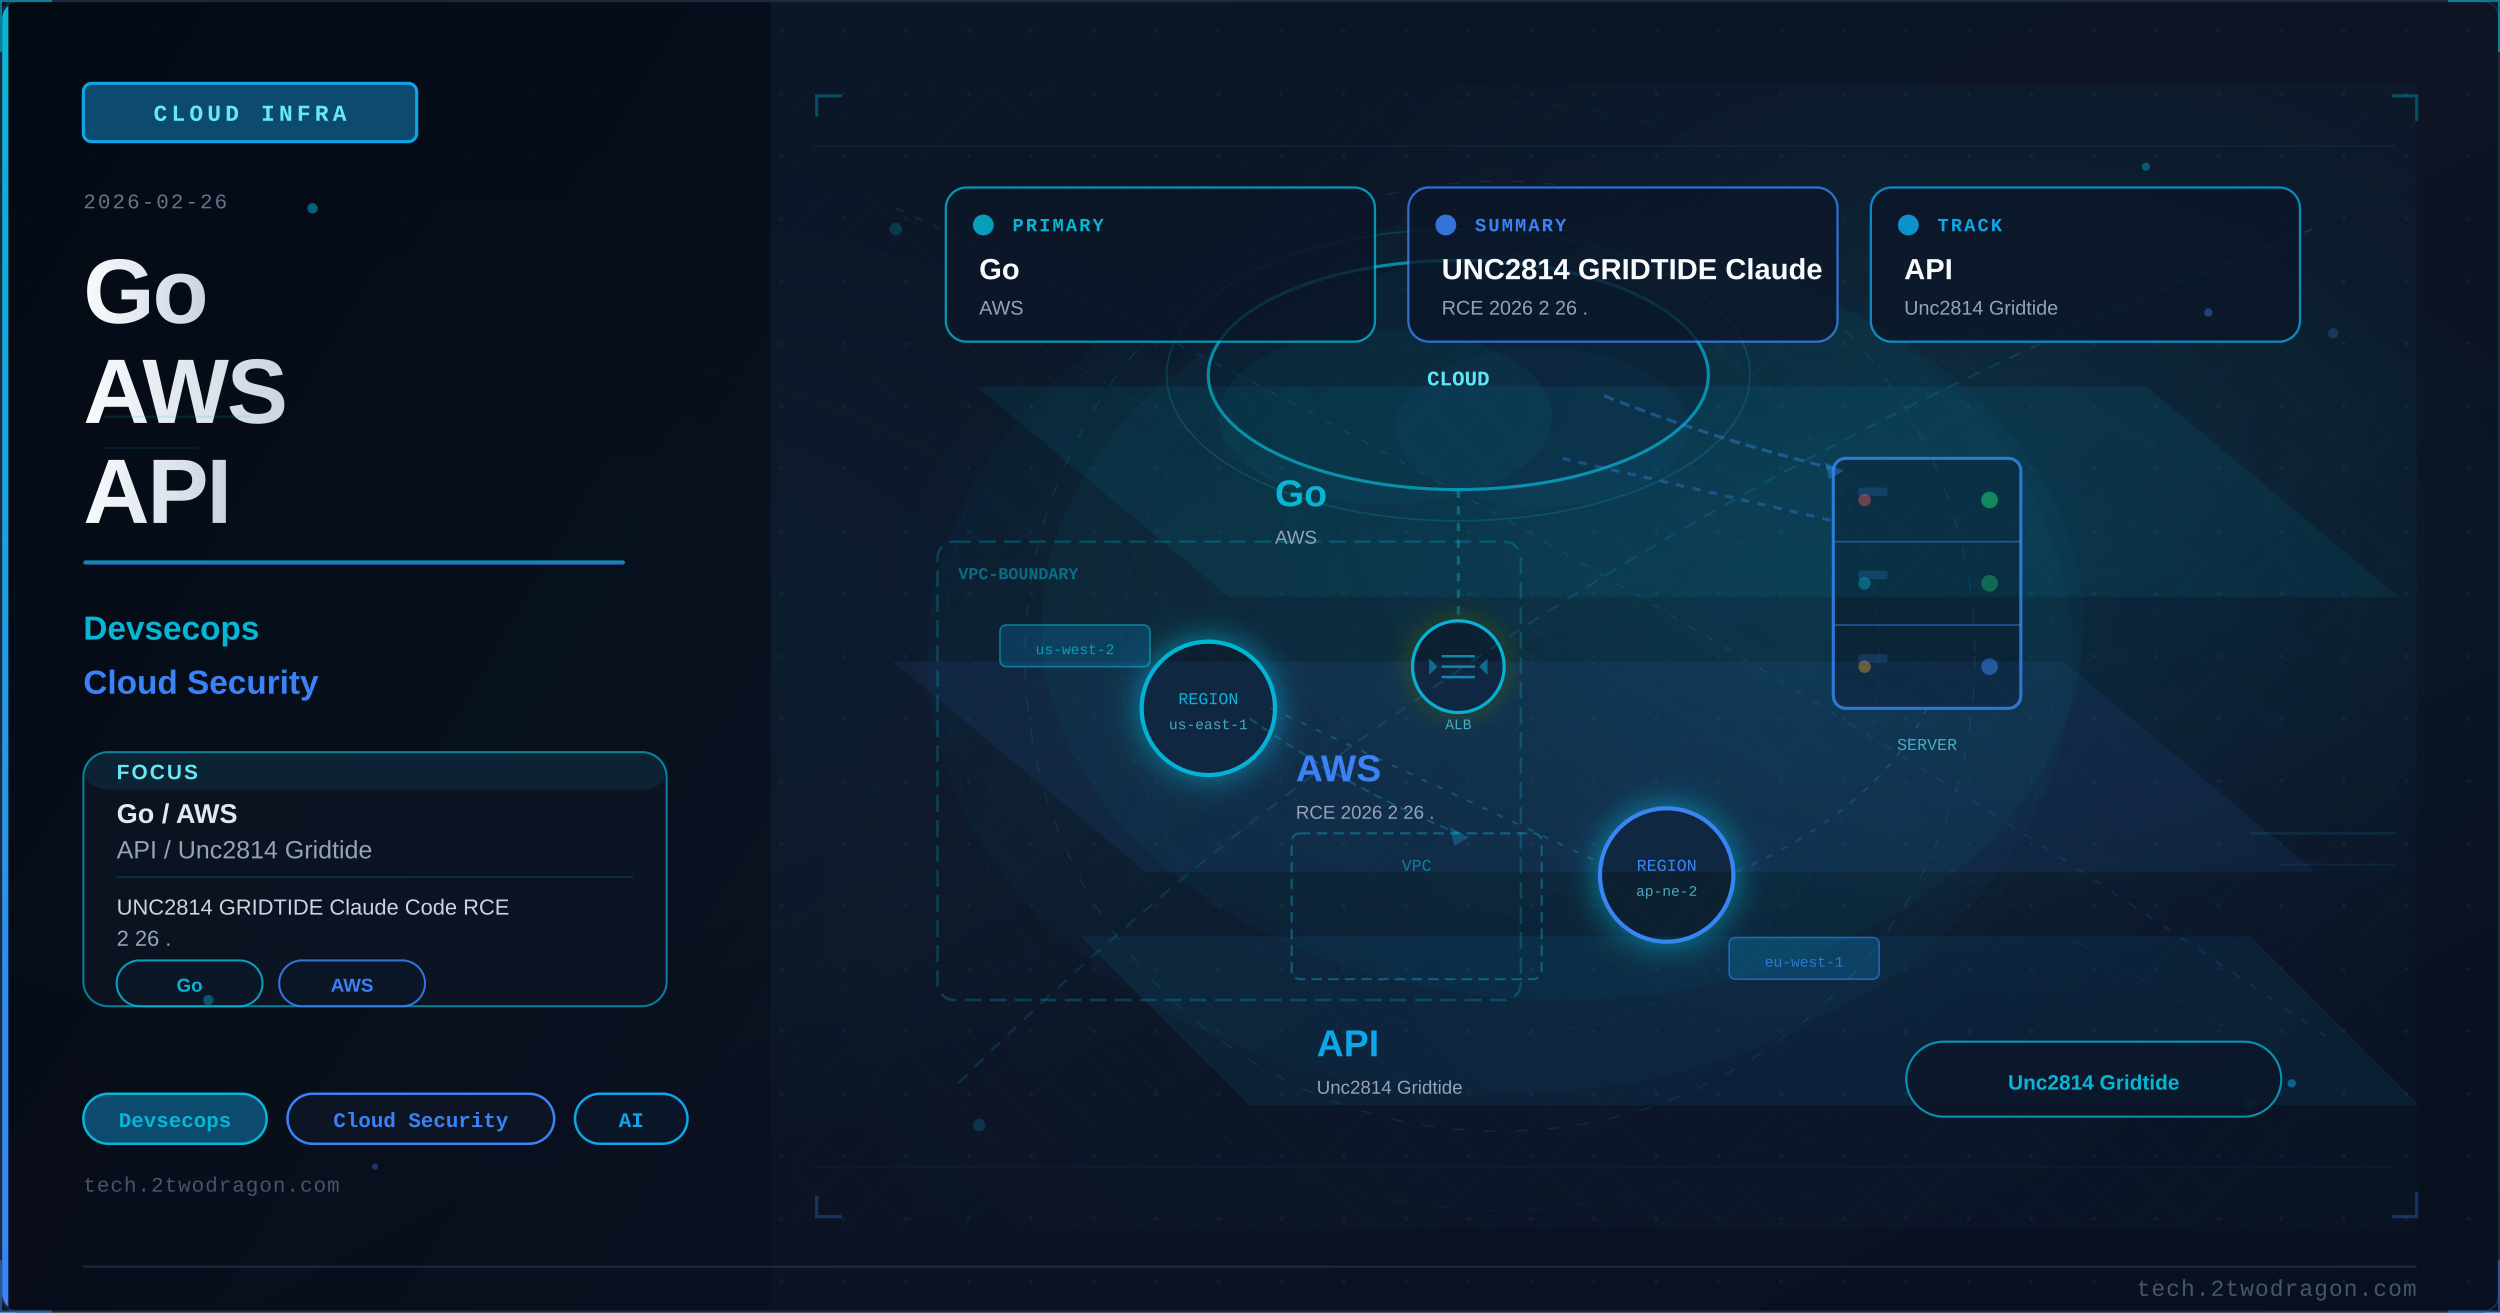
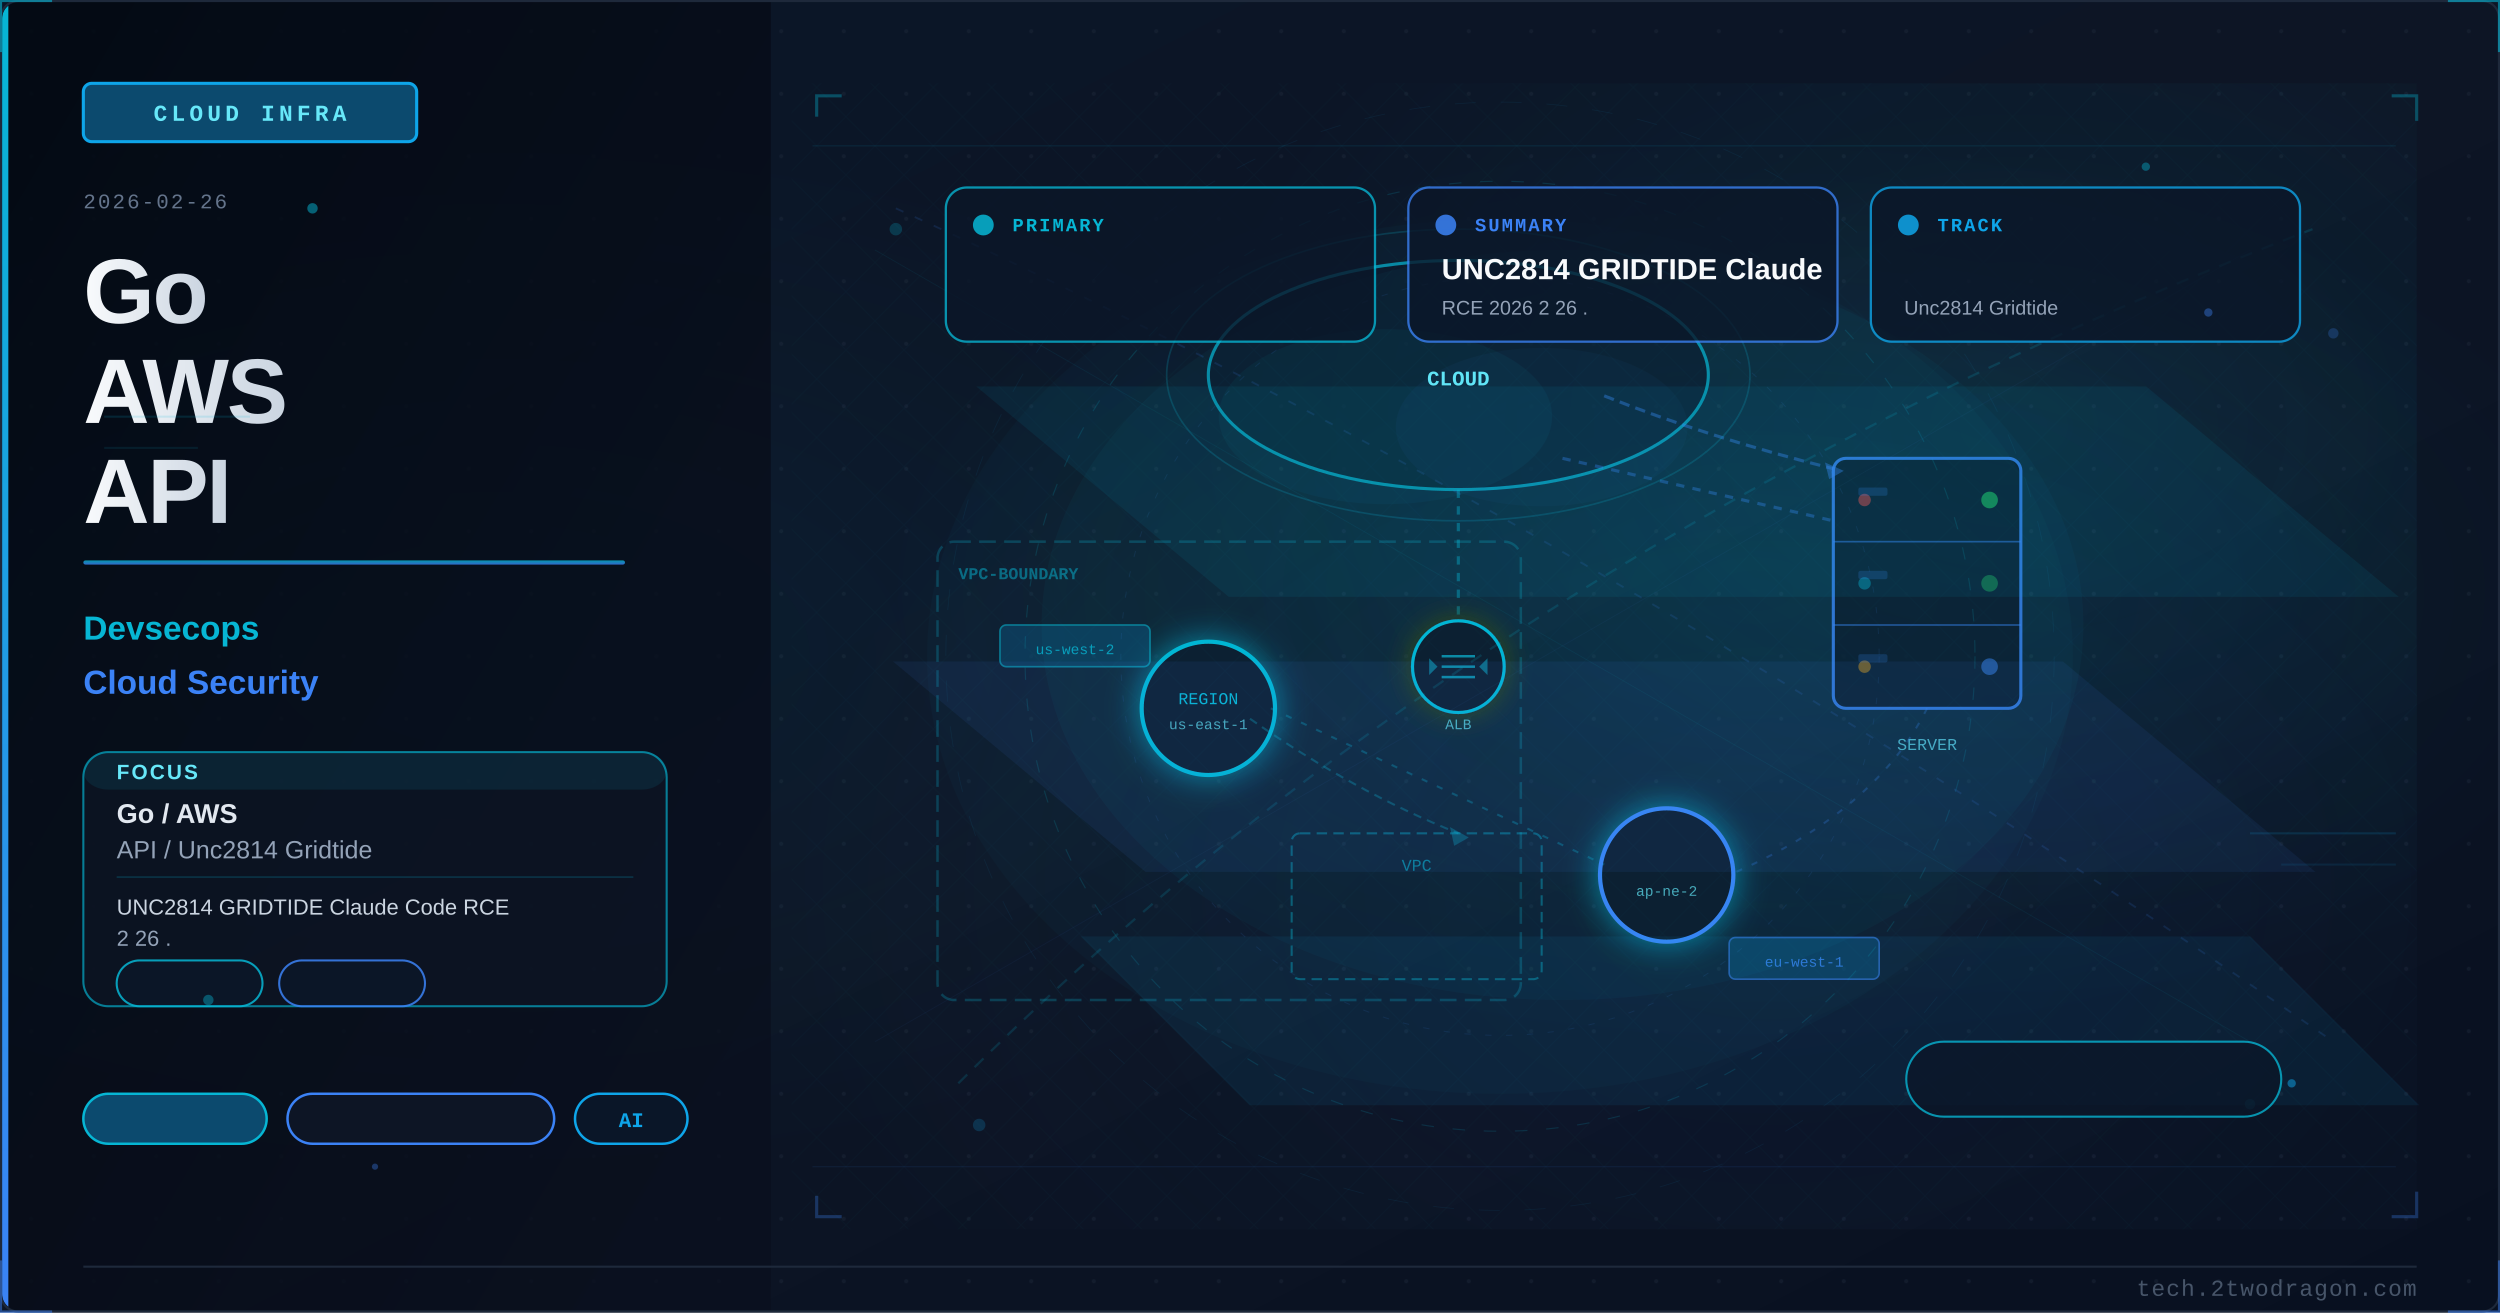
<svg xmlns="http://www.w3.org/2000/svg" viewBox="0 0 1200 630" width="1200" height="630">
  <defs>
    <linearGradient id="u5064a3bg" x1="0%" y1="0%" x2="100%" y2="100%">
      <stop offset="0%" style="stop-color:#0a1628" />
      <stop offset="50%" style="stop-color:#0d1525" />
      <stop offset="100%" style="stop-color:#081020" />
    </linearGradient>
    <linearGradient id="u5064a3accent" x1="0%" y1="0%" x2="0%" y2="100%">
      <stop offset="0%" style="stop-color:#06b6d4" />
      <stop offset="100%" style="stop-color:#3b82f6" />
    </linearGradient>
    <linearGradient id="u5064a3title" x1="0%" y1="0%" x2="100%" y2="0%">
      <stop offset="0%" style="stop-color:#f8fafc" />
      <stop offset="100%" style="stop-color:#cbd5e1" />
    </linearGradient>
    <linearGradient id="u5064a3panel" x1="0%" y1="0%" x2="100%" y2="100%">
      <stop offset="0%" style="stop-color:#020810;stop-opacity:0.85" />
      <stop offset="100%" style="stop-color:#0a0f1e;stop-opacity:0.75" />
    </linearGradient>
    <radialGradient id="u5064a3ambientL" cx="20%" cy="50%" r="40%">
      <stop offset="0%" style="stop-color:#06b6d4;stop-opacity:0.06" />
      <stop offset="100%" style="stop-color:#06b6d4;stop-opacity:0" />
    </radialGradient>
    <radialGradient id="u5064a3ambientR" cx="70%" cy="45%" r="35%">
      <stop offset="0%" style="stop-color:#06b6d4;stop-opacity:0.08" />
      <stop offset="100%" style="stop-color:#06b6d4;stop-opacity:0" />
    </radialGradient>
    <filter id="u5064a3glow" x="-100%" y="-100%" width="300%" height="300%">
      <feDropShadow dx="0" dy="0" stdDeviation="8" flood-color="#06b6d4" flood-opacity="0.7" />
    </filter>
    <filter id="u5064a3blur" x="-50%" y="-50%" width="200%" height="200%">
      <feGaussianBlur stdDeviation="12" />
    </filter>
    <filter id="u5064a3textglow" x="-20%" y="-20%" width="140%" height="140%">
      <feDropShadow dx="0" dy="0" stdDeviation="4" flood-color="#06b6d4" flood-opacity="0.5" />
    </filter>
    <filter id="u5064a3fxGlow" x="-50%" y="-50%" width="200%" height="200%">
      <feGaussianBlur stdDeviation="6" result="b" />
      <feColorMatrix in="b" type="matrix" values="1.2 0.4 0 0 0 0.5 0.6 0 0 0 0 0 0 0 0 0 0 0 0.85 0" result="g" />
      <feMerge>
        <feMergeNode in="g" />
        <feMergeNode in="SourceGraphic" />
      </feMerge>
    </filter>
    <filter id="u5064a3fxRed" x="-60%" y="-60%" width="220%" height="220%">
      <feGaussianBlur stdDeviation="8" result="b" />
      <feColorMatrix in="b" type="matrix" values="1.3 0 0 0 0.7 0 0 0 0 0 0 0 0 0 0 0 0 0 0.95 0" result="g" />
      <feMerge>
        <feMergeNode in="g" />
        <feMergeNode in="SourceGraphic" />
      </feMerge>
    </filter>
    <radialGradient id="u5064a3sceneGlow1" cx="75%" cy="30%" r="50%">
      <stop offset="0%" stop-color="#06b6d4" stop-opacity="0.15" />
      <stop offset="100%" stop-color="#06b6d4" stop-opacity="0" />
    </radialGradient>
    <radialGradient id="u5064a3sceneGlow2" cx="60%" cy="70%" r="60%">
      <stop offset="0%" stop-color="#3b82f6" stop-opacity="0.10" />
      <stop offset="100%" stop-color="#3b82f6" stop-opacity="0" />
    </radialGradient>
    <pattern id="u5064a3dots" x="0" y="0" width="30" height="30" patternUnits="userSpaceOnUse">
      <circle cx="15" cy="15" r="1" fill="#1e293b" opacity="0.7" />
    </pattern>
    <clipPath id="u5064a3clip">
      <rect x="1" y="1" width="1198" height="628" rx="8" ry="8" />
    </clipPath>
    <style>
      @keyframes u5064a3floatUp { 0%{transform:translateY(0);opacity:0.9} 85%{opacity:0.5} 100%{transform:translateY(-80px);opacity:0} }
      @keyframes u5064a3pulse { 0%,100%{opacity:0.5} 50%{opacity:1} }
      @keyframes u5064a3crackFx { 0%,100%{stroke-opacity:0.6} 50%{stroke-opacity:1} }
      @keyframes u5064a3glimmer { 0%{opacity:0.3} 50%{opacity:0.85} 100%{opacity:0.3} }
      @keyframes u5064a3dash { to{stroke-dashoffset:-20} }
      @keyframes u5064a3rotSpin { from{transform:rotate(0deg)} to{transform:rotate(360deg)} }
      .u5064a3fa { animation: u5064a3floatUp 3.2s ease-in infinite; }
      .u5064a3fb { animation: u5064a3floatUp 3.8s ease-in infinite; animation-delay:0.9s; }
      .u5064a3fc { animation: u5064a3floatUp 2.9s ease-in infinite; animation-delay:1.7s; }
      .u5064a3crack { animation: u5064a3crackFx 1.9s ease-in-out infinite; }
      .u5064a3blink { animation: u5064a3pulse 2.2s ease-in-out infinite; }
    </style>
  </defs>
  <rect width="1200" height="630" fill="url(#u5064a3bg)" />
  <g clip-path="url(#u5064a3clip)">
    <rect width="1200" height="630" fill="url(#u5064a3dots)" opacity="0.6" />
    <rect width="1200" height="630" fill="url(#u5064a3ambientL)" />
    <rect width="1200" height="630" fill="url(#u5064a3ambientR)" />
    <rect x="0" y="0" width="370" height="630" fill="url(#u5064a3panel)" />
    <rect x="0" y="0" width="4" height="630" fill="url(#u5064a3accent)" />
    <rect x="40" y="40" width="160" height="28" rx="4" fill="#0c4a6e" stroke="#0ea5e9" stroke-width="1.5" />
    <text x="120" y="58" font-family="Courier New, monospace" font-size="11" fill="#67e8f9" text-anchor="middle" letter-spacing="2" font-weight="bold">CLOUD INFRA</text>
    <text x="40" y="100" font-family="Courier New, monospace" font-size="10" fill="#64748b" letter-spacing="1">2026-02-26</text>
    <text x="40" y="155" font-family="Segoe UI, Arial, sans-serif" font-size="44" fill="url(#u5064a3title)" font-weight="700" letter-spacing="-1">Go</text>
    <text x="40" y="203" font-family="Segoe UI, Arial, sans-serif" font-size="44" fill="url(#u5064a3title)" font-weight="700" letter-spacing="-1">AWS</text>
    <text x="40" y="251" font-family="Segoe UI, Arial, sans-serif" font-size="44" fill="url(#u5064a3title)" font-weight="700" letter-spacing="-1">API</text>
    <rect x="40" y="269" width="260" height="2" rx="1" fill="url(#u5064a3accent)" opacity="0.8" />
    <text x="40" y="307" font-family="Segoe UI, Arial, sans-serif" font-size="16" fill="#06b6d4" font-weight="600">Devsecops</text>
    <text x="40" y="333" font-family="Segoe UI, Arial, sans-serif" font-size="16" fill="#3b82f6" font-weight="600">Cloud Security</text>
    <rect x="40" y="361" width="280" height="122" rx="12" fill="#0d1525" stroke="#06b6d4" stroke-width="1" opacity="0.66" />
    <rect x="40" y="361" width="280" height="18" rx="12" fill="#06b6d4" opacity="0.10" />
    <text x="56" y="374" font-family="Segoe UI, Arial, sans-serif" font-size="10" fill="#67e8f9" font-weight="700" letter-spacing="1">FOCUS</text>
    <text x="56" y="395" font-family="Segoe UI, Arial, sans-serif" font-size="13" fill="#e2e8f0" font-weight="600">Go / AWS</text>
    <text x="56" y="412" font-family="Segoe UI, Arial, sans-serif" font-size="12" fill="#94a3b8">API / Unc2814 Gridtide</text>
    <line x1="56" y1="421" x2="304" y2="421" stroke="#06b6d4" stroke-width="0.8" opacity="0.20" />
    <text x="56" y="439" font-family="Segoe UI, Arial, sans-serif" font-size="10.5" fill="#cbd5e1">UNC2814 GRIDTIDE Claude Code RCE</text>
    <text x="56" y="454" font-family="Segoe UI, Arial, sans-serif" font-size="10.5" fill="#94a3b8">2 26 .</text>
    <rect x="56" y="461" width="70" height="22" rx="11" fill="#0a1628" stroke="#06b6d4" stroke-width="1" opacity="0.85" />
-     <text x="91" y="476" font-family="Segoe UI, Arial, sans-serif" font-size="9" fill="#06b6d4" text-anchor="middle" font-weight="600">Go</text>
    <rect x="134" y="461" width="70" height="22" rx="11" fill="#0a1628" stroke="#3b82f6" stroke-width="1" opacity="0.85" />
-     <text x="169" y="476" font-family="Segoe UI, Arial, sans-serif" font-size="9" fill="#3b82f6" text-anchor="middle" font-weight="600">AWS</text>
    <rect x="40" y="525" width="88" height="24" rx="12" fill="#0c4a6e" stroke="#06b6d4" stroke-width="1.2" />
-     <text x="84" y="541" font-family="Courier New, monospace" font-size="10" fill="#06b6d4" text-anchor="middle" font-weight="bold">Devsecops</text>
    <rect x="138" y="525" width="128" height="24" rx="12" fill="#0d1525" stroke="#3b82f6" stroke-width="1.2" />
-     <text x="202" y="541" font-family="Courier New, monospace" font-size="10" fill="#3b82f6" text-anchor="middle" font-weight="bold">Cloud Security</text>
    <rect x="276" y="525" width="54" height="24" rx="12" fill="#0a1628" stroke="#0ea5e9" stroke-width="1.2" />
    <text x="303" y="541" font-family="Courier New, monospace" font-size="10" fill="#0ea5e9" text-anchor="middle" font-weight="bold">AI</text>
-     <text x="40" y="572" font-family="Courier New, monospace" font-size="10" fill="#475569" letter-spacing="0.5">tech.2twodragon.com</text>
    <rect x="380" y="40" width="780" height="550" fill="url(#u5064a3sceneGlow1)" opacity="0.6" />
    <rect x="380" y="40" width="780" height="550" fill="url(#u5064a3sceneGlow2)" opacity="0.5" />
    <ellipse cx="700" cy="180" rx="120" ry="55" fill="#0a1628" stroke="#06b6d4" stroke-width="1.5" opacity="0.7" />
    <ellipse cx="665" cy="200" rx="80" ry="42" fill="#06b6d4" opacity="0.05" />
    <ellipse cx="740" cy="205" rx="70" ry="38" fill="#3b82f6" opacity="0.04" />
    <text x="700" y="185" font-family="Courier New, monospace" font-size="10" fill="#67e8f9" text-anchor="middle" font-weight="bold">CLOUD</text>
    <rect x="880" y="220" width="90" height="120" rx="6" fill="#0a1628" stroke="#3b82f6" stroke-width="1.5" opacity="0.8" />
    <line x1="880" y1="260" x2="970" y2="260" stroke="#3b82f6" stroke-width="0.8" opacity="0.5" />
    <line x1="880" y1="300" x2="970" y2="300" stroke="#3b82f6" stroke-width="0.8" opacity="0.5" />
    <circle cx="955" cy="240" r="4" fill="#22c55e" opacity="0.6" style="animation: u5064a3pulse 2s ease-in-out infinite" />
    <circle cx="955" cy="280" r="4" fill="#22c55e" opacity="0.4" />
    <circle cx="955" cy="320" r="4" fill="#3b82f6" opacity="0.5" />
    <text x="925" y="360" font-family="Courier New, monospace" font-size="8" fill="#67e8f9" text-anchor="middle" opacity="0.7">SERVER</text>
    <g filter="url(#u5064a3glow)">
      <circle cx="580" cy="340" r="32" fill="#0a1628" stroke="#06b6d4" stroke-width="2" />
    </g>
    <text x="580" y="338" font-family="Courier New, monospace" font-size="8" fill="#06b6d4" text-anchor="middle">REGION</text>
    <text x="580" y="350" font-family="Courier New, monospace" font-size="7" fill="#67e8f9" text-anchor="middle" opacity="0.7">us-east-1</text>
    <g filter="url(#u5064a3glow)">
      <circle cx="800" cy="420" r="32" fill="#0a1628" stroke="#3b82f6" stroke-width="2" />
    </g>
-     <text x="800" y="418" font-family="Courier New, monospace" font-size="8" fill="#3b82f6" text-anchor="middle">REGION</text>
    <text x="800" y="430" font-family="Courier New, monospace" font-size="7" fill="#67e8f9" text-anchor="middle" opacity="0.7">ap-ne-2</text>
    <rect x="620" y="400" width="120" height="70" rx="4" fill="none" stroke="#06b6d4" stroke-width="1" stroke-dasharray="5 3" opacity="0.4" />
    <text x="680" y="418" font-family="Courier New, monospace" font-size="8" fill="#06b6d4" text-anchor="middle" opacity="0.6">VPC</text>
    <line x1="700" y1="235" x2="700" y2="310" stroke="#06b6d4" stroke-width="1.5" opacity="0.4" stroke-dasharray="4 4" style="animation: u5064a3dash 2s linear infinite" />
    <line x1="750" y1="220" x2="880" y2="250" stroke="#3b82f6" stroke-width="1.5" opacity="0.35" stroke-dasharray="4 4" />
    <line x1="610" y1="340" x2="770" y2="415" stroke="#06b6d4" stroke-width="1" opacity="0.3" stroke-dasharray="3 5" />
    <path d="M 925 340 Q 900 390 830 420" fill="none" stroke="#3b82f6" stroke-width="1" opacity="0.25" stroke-dasharray="3 5" />
    <circle cx="895" cy="240" r="3" fill="#ef4444" opacity="0.5" class="u5064a3blink" />
    <circle cx="895" cy="280" r="3" fill="#06b6d4" opacity="0.4" class="u5064a3blink" />
    <circle cx="895" cy="320" r="3" fill="#f59e0b" opacity="0.45" />
    <rect x="892" y="234" width="14" height="4" rx="1" fill="#3b82f6" opacity="0.2" />
    <rect x="892" y="274" width="14" height="4" rx="1" fill="#3b82f6" opacity="0.2" />
    <rect x="892" y="314" width="14" height="4" rx="1" fill="#3b82f6" opacity="0.2" />
    <rect x="450" y="260" width="280" height="220" rx="8" fill="none" stroke="#06b6d4" stroke-width="1.2" stroke-dasharray="8 4" opacity="0.25" />
    <text x="460" y="278" font-family="Courier New, monospace" font-size="8" fill="#06b6d4" opacity="0.5" font-weight="bold">VPC-BOUNDARY</text>
    <path d="M 770 190 Q 820 210 880 225" fill="none" stroke="#3b82f6" stroke-width="1.5" opacity="0.4" stroke-dasharray="5 3" style="animation: u5064a3dash 2s linear infinite" />
    <polygon points="876,222 885,226 878,230" fill="#3b82f6" opacity="0.4" />
    <path d="M 600 345 Q 650 380 700 400" fill="none" stroke="#06b6d4" stroke-width="1" opacity="0.3" stroke-dasharray="4 3" />
    <polygon points="696,397 705,402 698,406" fill="#06b6d4" opacity="0.3" />
    <rect x="480" y="300" width="72" height="20" rx="3" fill="#0c4a6e" stroke="#06b6d4" stroke-width="0.8" opacity="0.6" />
    <text x="516" y="314" font-family="Courier New, monospace" font-size="7" fill="#06b6d4" text-anchor="middle" opacity="0.8">us-west-2</text>
    <rect x="830" y="450" width="72" height="20" rx="3" fill="#0c4a6e" stroke="#3b82f6" stroke-width="0.8" opacity="0.6" />
    <text x="866" y="464" font-family="Courier New, monospace" font-size="7" fill="#3b82f6" text-anchor="middle" opacity="0.8">eu-west-1</text>
    <g transform="translate(700,320)" filter="url(#u5064a3fxGlow)">
      <circle cx="0" cy="0" r="22" fill="#0a1628" stroke="#06b6d4" stroke-width="1.5" />
      <line x1="-8" y1="-5" x2="8" y2="-5" stroke="#06b6d4" stroke-width="1.2" opacity="0.7" />
      <line x1="-8" y1="0" x2="8" y2="0" stroke="#06b6d4" stroke-width="1.2" opacity="0.7" />
      <line x1="-8" y1="5" x2="8" y2="5" stroke="#06b6d4" stroke-width="1.2" opacity="0.7" />
      <polygon points="-10,0 -14,-4 -14,4" fill="#06b6d4" opacity="0.5" />
      <polygon points="10,0 14,-4 14,4" fill="#06b6d4" opacity="0.5" />
    </g>
    <text x="700" y="350" font-family="Courier New, monospace" font-size="7" fill="#67e8f9" text-anchor="middle" opacity="0.7">ALB</text>
    <ellipse cx="700" cy="180" rx="140" ry="70" fill="none" stroke="#06b6d4" stroke-width="0.8" opacity="0.2" style="animation: u5064a3pulse 4s ease-in-out infinite" />
    <ellipse cx="750" cy="300" rx="250" ry="180" fill="#06b6d4" opacity="0.04" />
    <defs>
      <pattern id="u5064a3mesh" x="0" y="0" width="28" height="28" patternUnits="userSpaceOnUse">
        <path d="M 0 14 L 14 0 L 28 14 L 14 28 Z" fill="none" stroke="#06b6d4" stroke-width="0.35" opacity="0.12" />
      </pattern>
    </defs>
    <rect x="380" y="40" width="780" height="550" fill="url(#u5064a3mesh)" opacity="0.25" />
    <circle cx="720" cy="315" r="228" fill="none" stroke="#06b6d4" stroke-width="0.55" stroke-dasharray="6 9" opacity="0.16" />
    <circle cx="720" cy="315" r="182" fill="none" stroke="#3b82f6" stroke-width="0.45" stroke-dasharray="3 7" opacity="0.11" />
    <circle cx="720" cy="315" r="266" fill="none" stroke="#0ea5e9" stroke-width="0.35" stroke-dasharray="10 12" opacity="0.08" />
    <line x1="390" y1="70" x2="1150" y2="70" stroke="#06b6d4" stroke-width="0.6" opacity="0.10" />
    <line x1="390" y1="560" x2="1150" y2="560" stroke="#3b82f6" stroke-width="0.6" opacity="0.08" />
    <line x1="420" y1="120" x2="1080" y2="500" stroke="#06b6d4" stroke-width="0.35" opacity="0.08" />
    <line x1="1080" y1="120" x2="420" y2="500" stroke="#3b82f6" stroke-width="0.35" opacity="0.06" />
    <polyline points="392,56 392,46 404,46" fill="none" stroke="#06b6d4" stroke-width="1.5" opacity="0.35" />
    <polyline points="1148,46 1160,46 1160,58" fill="none" stroke="#06b6d4" stroke-width="1.5" opacity="0.35" />
    <polyline points="392,574 392,584 404,584" fill="none" stroke="#3b82f6" stroke-width="1.5" opacity="0.30" />
    <polyline points="1148,584 1160,584 1160,572" fill="none" stroke="#3b82f6" stroke-width="1.5" opacity="0.30" />
    <ellipse cx="720" cy="315" rx="275" ry="210" fill="#06b6d4" opacity="0.03" />
    <circle cx="430" cy="110" r="3" fill="#06b6d4" opacity="0.22" />
    <circle cx="1120" cy="160" r="2.5" fill="#3b82f6" opacity="0.24" />
    <circle cx="470" cy="540" r="3" fill="#0ea5e9" opacity="0.20" />
    <circle cx="1080" cy="530" r="2.5" fill="#06b6d4" opacity="0.20" />
    <path d="M 460 520 Q 720 260 1110 110" fill="none" stroke="#06b6d4" stroke-width="1.1" opacity="0.16" stroke-dasharray="6 5" />
    <path d="M 430 100 Q 760 250 1120 500" fill="none" stroke="#3b82f6" stroke-width="0.9" opacity="0.14" stroke-dasharray="4 6" />
    <rect x="454" y="90" width="206" height="74" rx="10" fill="#0a1628" stroke="#06b6d4" stroke-width="1.1" opacity="0.78" />
    <circle cx="472" cy="108" r="5" fill="#06b6d4" opacity="0.85" />
    <text x="486" y="111" font-family="Courier New, monospace" font-size="9" fill="#06b6d4" font-weight="700" letter-spacing="1">PRIMARY</text>
-     <text x="470" y="134" font-family="Segoe UI, Arial, sans-serif" font-size="14" fill="#f8fafc" font-weight="700">Go</text>
-     <text x="470" y="151" font-family="Segoe UI, Arial, sans-serif" font-size="9.5" fill="#94a3b8">AWS</text>
    <rect x="676" y="90" width="206" height="74" rx="10" fill="#0a1628" stroke="#3b82f6" stroke-width="1.1" opacity="0.78" />
    <circle cx="694" cy="108" r="5" fill="#3b82f6" opacity="0.85" />
    <text x="708" y="111" font-family="Courier New, monospace" font-size="9" fill="#3b82f6" font-weight="700" letter-spacing="1">SUMMARY</text>
    <text x="692" y="134" font-family="Segoe UI, Arial, sans-serif" font-size="14" fill="#f8fafc" font-weight="700">UNC2814 GRIDTIDE Claude</text>
    <text x="692" y="151" font-family="Segoe UI, Arial, sans-serif" font-size="9.5" fill="#94a3b8">RCE 2026 2 26 .</text>
    <rect x="898" y="90" width="206" height="74" rx="10" fill="#0a1628" stroke="#0ea5e9" stroke-width="1.1" opacity="0.78" />
    <circle cx="916" cy="108" r="5" fill="#0ea5e9" opacity="0.85" />
    <text x="930" y="111" font-family="Courier New, monospace" font-size="9" fill="#0ea5e9" font-weight="700" letter-spacing="1">TRACK</text>
-     <text x="914" y="134" font-family="Segoe UI, Arial, sans-serif" font-size="14" fill="#f8fafc" font-weight="700">API</text>
    <text x="914" y="151" font-family="Segoe UI, Arial, sans-serif" font-size="9.5" fill="#94a3b8">Unc2814 Gridtide</text>
    <polygon points="470,186 1030,186 1150,286 590,286" fill="#06b6d4" opacity="0.08" stroke="#06b6d4" stroke-width="1" />
-     <text x="612" y="243" font-family="Segoe UI, Arial, sans-serif" font-size="18" fill="#06b6d4" font-weight="700">Go</text>
-     <text x="612" y="261" font-family="Segoe UI, Arial, sans-serif" font-size="9" fill="#94a3b8">AWS</text>
    <polygon points="430,318 990,318 1110,418 550,418" fill="#3b82f6" opacity="0.08" stroke="#3b82f6" stroke-width="1" />
-     <text x="622" y="375" font-family="Segoe UI, Arial, sans-serif" font-size="18" fill="#3b82f6" font-weight="700">AWS</text>
-     <text x="622" y="393" font-family="Segoe UI, Arial, sans-serif" font-size="9" fill="#94a3b8">RCE 2026 2 26 .</text>
    <polygon points="520,450 1080,450 1160,530 600,530" fill="#0ea5e9" opacity="0.08" stroke="#0ea5e9" stroke-width="1" />
-     <text x="632" y="507" font-family="Segoe UI, Arial, sans-serif" font-size="18" fill="#0ea5e9" font-weight="700">API</text>
-     <text x="632" y="525" font-family="Segoe UI, Arial, sans-serif" font-size="9" fill="#94a3b8">Unc2814 Gridtide</text>
    <rect x="915" y="500" width="180" height="36" rx="18" fill="#0a1628" stroke="#06b6d4" stroke-width="1" opacity="0.78" />
-     <text x="1005" y="523" font-family="Segoe UI, Arial, sans-serif" font-size="10" fill="#06b6d4" text-anchor="middle" font-weight="700">Unc2814 Gridtide</text>
    <circle cx="150" cy="100" r="2.5" fill="#06b6d4" opacity="0.5">
      <animate attributeName="opacity" values="0.5;0.15;0.5" dur="3.0s" repeatCount="indefinite" />
    </circle>
    <circle cx="1060" cy="150" r="2.0" fill="#3b82f6" opacity="0.4">
      <animate attributeName="opacity" values="0.4;0.12;0.4" dur="2.8s" repeatCount="indefinite" />
    </circle>
    <circle cx="100" cy="480" r="2.5" fill="#06b6d4" opacity="0.4">
      <animate attributeName="opacity" values="0.4;0.12;0.4" dur="3.5s" repeatCount="indefinite" />
    </circle>
    <circle cx="1100" cy="520" r="2.0" fill="#0ea5e9" opacity="0.5">
      <animate attributeName="opacity" values="0.5;0.15;0.5" dur="4.0s" repeatCount="indefinite" />
    </circle>
    <circle cx="180" cy="560" r="1.5" fill="#3b82f6" opacity="0.35">
      <animate attributeName="opacity" values="0.35;0.10;0.35" dur="3.2s" repeatCount="indefinite" />
    </circle>
    <circle cx="1030" cy="80" r="2.0" fill="#06b6d4" opacity="0.4">
      <animate attributeName="opacity" values="0.4;0.12;0.4" dur="2.5s" repeatCount="indefinite" />
    </circle>
    <line x1="50" y1="200" x2="120" y2="200" stroke="#06b6d4" stroke-width="1" opacity="0.15" />
    <line x1="50" y1="215" x2="95" y2="215" stroke="#06b6d4" stroke-width="1" opacity="0.1" />
    <line x1="1080" y1="400" x2="1150" y2="400" stroke="#0ea5e9" stroke-width="1" opacity="0.15" />
    <line x1="1095" y1="415" x2="1150" y2="415" stroke="#0ea5e9" stroke-width="1" opacity="0.1" />
    <rect width="1200" height="2" x="0" y="0" fill="#06b6d4" opacity="0">
      <animate attributeName="y" values="-2;632" dur="6s" repeatCount="indefinite" />
      <animate attributeName="opacity" values="0;0.03;0.03;0" dur="6s" repeatCount="indefinite" keyTimes="0;0.1;0.9;1" />
    </rect>
  </g>
  <line x1="40" y1="608" x2="1160" y2="608" stroke="#1e293b" stroke-width="1" />
  <text x="1160" y="622" font-family="Courier New, monospace" font-size="11" fill="#475569" text-anchor="end" letter-spacing="0.5">tech.2twodragon.com</text>
  <rect x="0.5" y="0.5" width="1199" height="629" rx="8" ry="8" fill="none" stroke="#1e293b" stroke-width="1" />
  <polyline points="0,25 0,0 25,0" fill="none" stroke="#06b6d4" stroke-width="2" opacity="0.6" />
  <polyline points="1175,0 1200,0 1200,25" fill="none" stroke="#06b6d4" stroke-width="2" opacity="0.6" />
  <polyline points="0,605 0,630 25,630" fill="none" stroke="#3b82f6" stroke-width="2" opacity="0.5" />
  <polyline points="1175,630 1200,630 1200,605" fill="none" stroke="#3b82f6" stroke-width="2" opacity="0.5" />
</svg>
